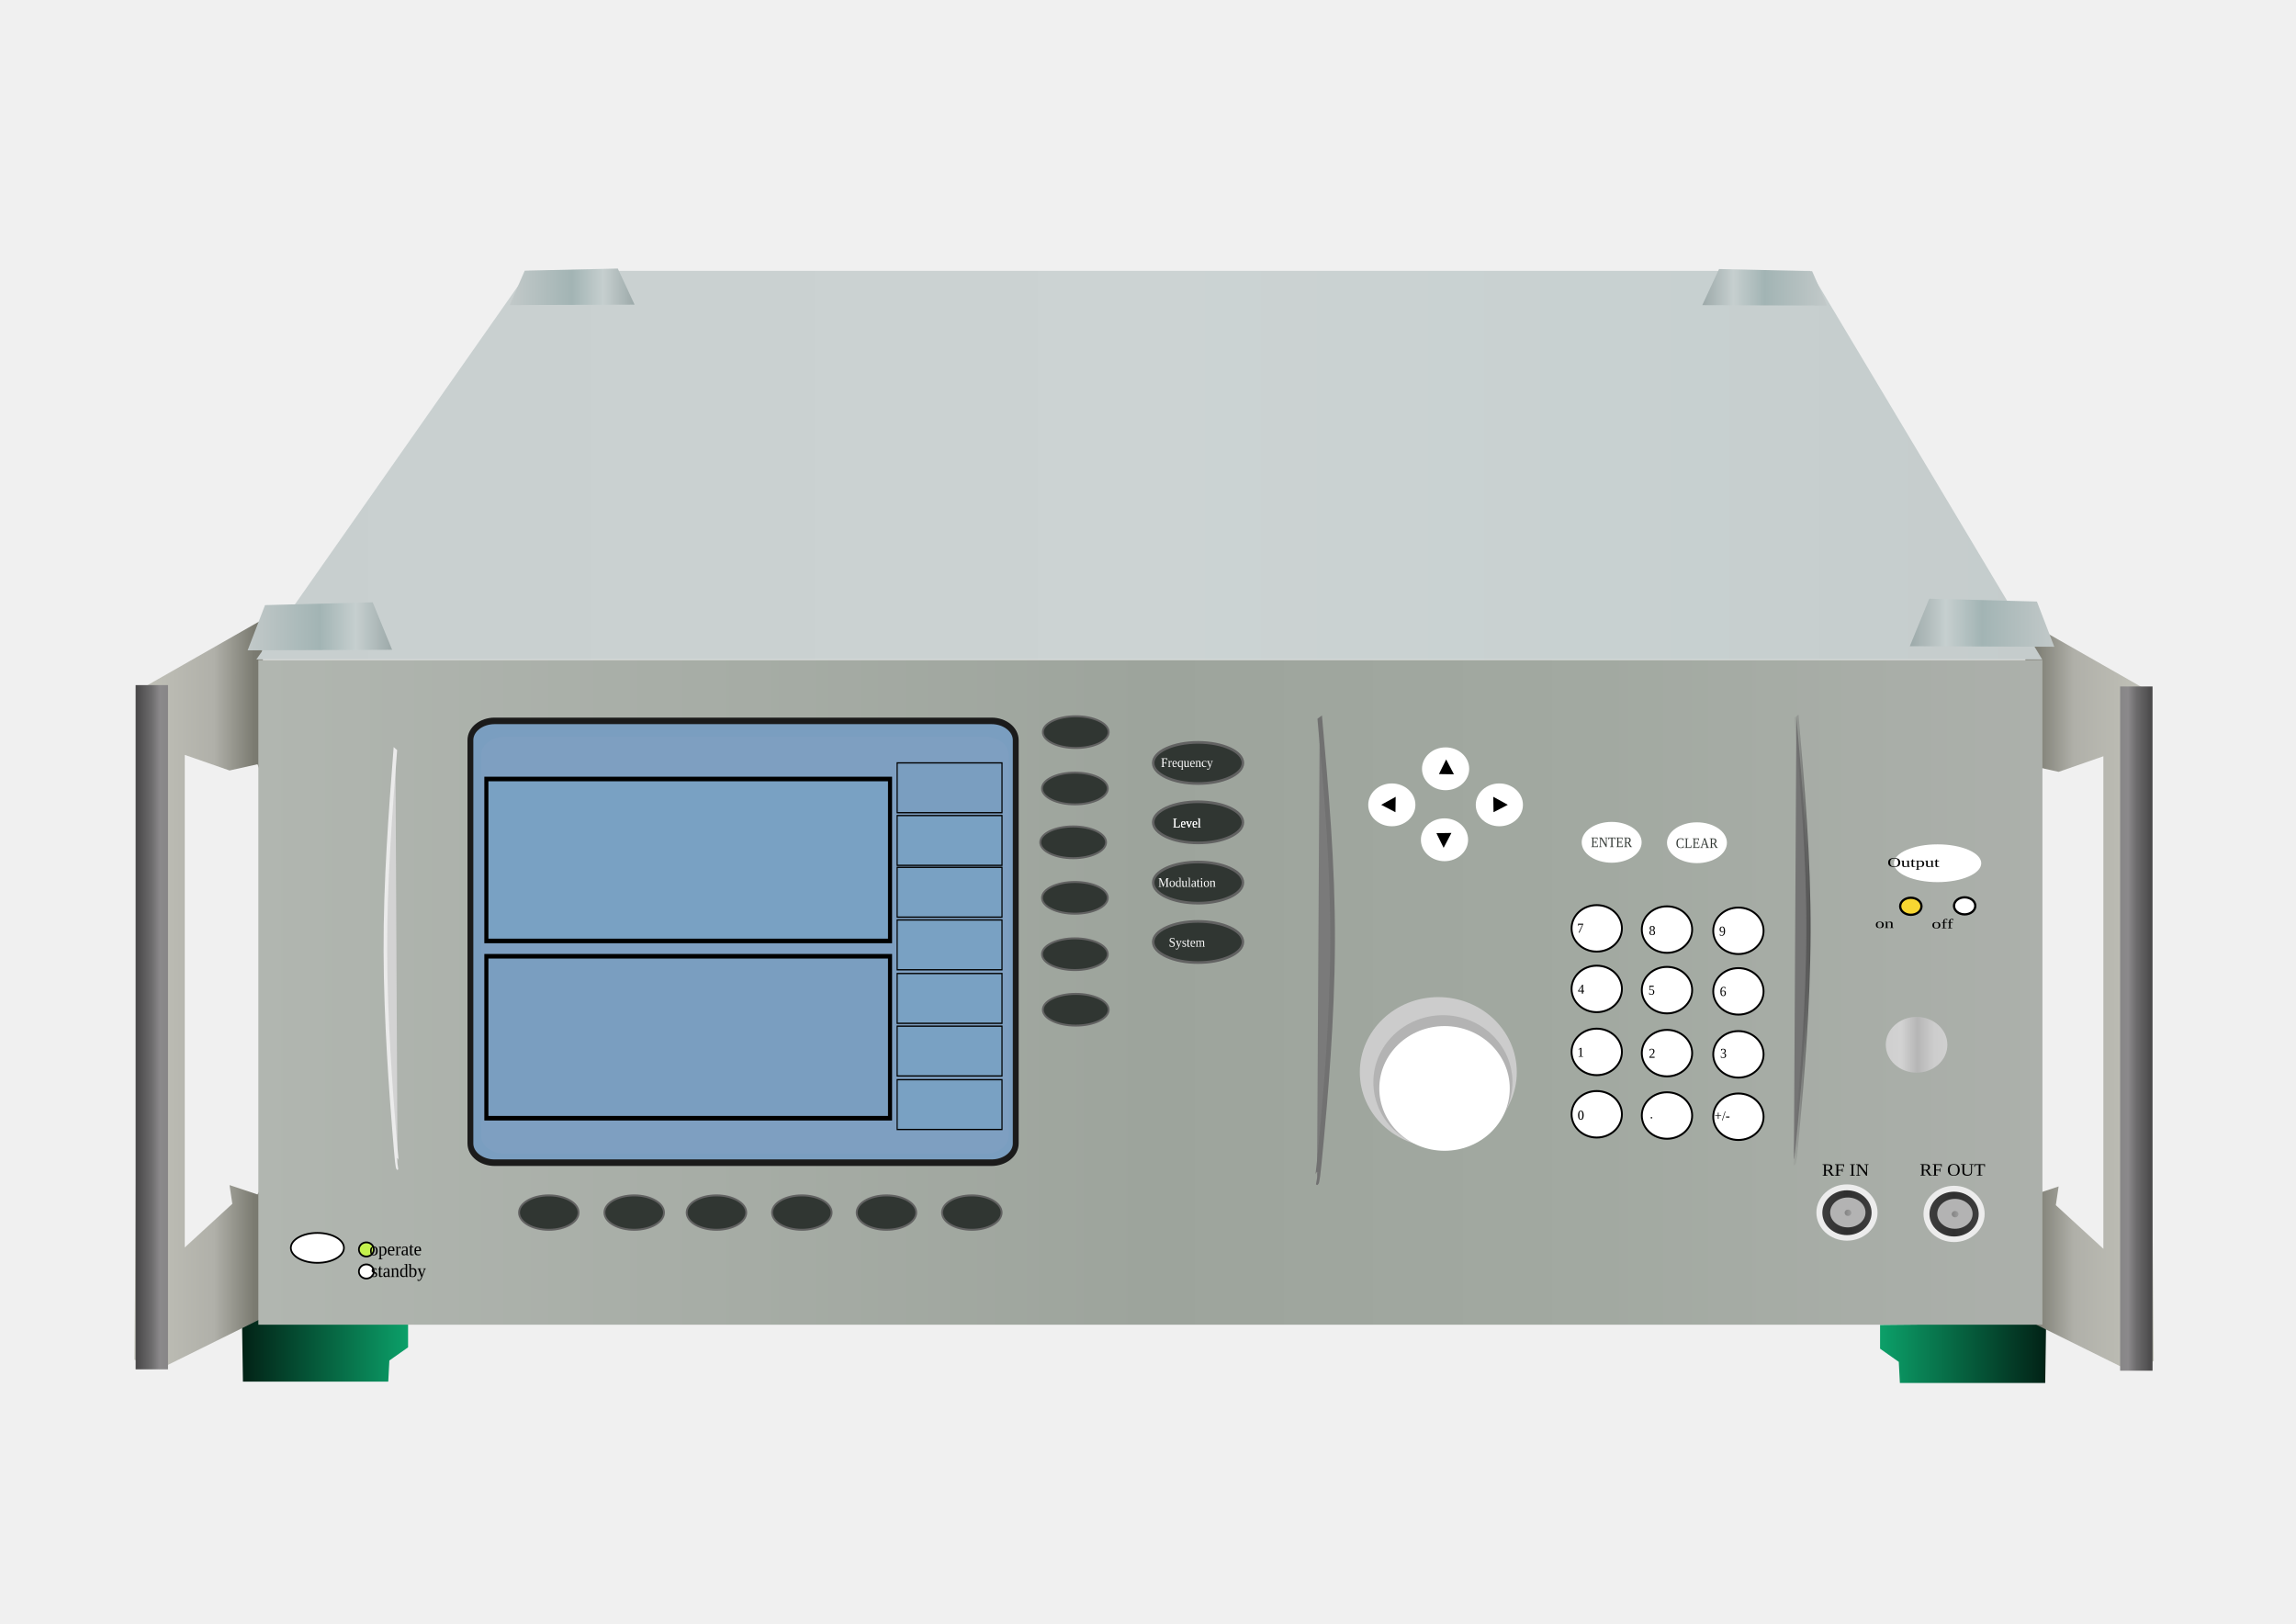
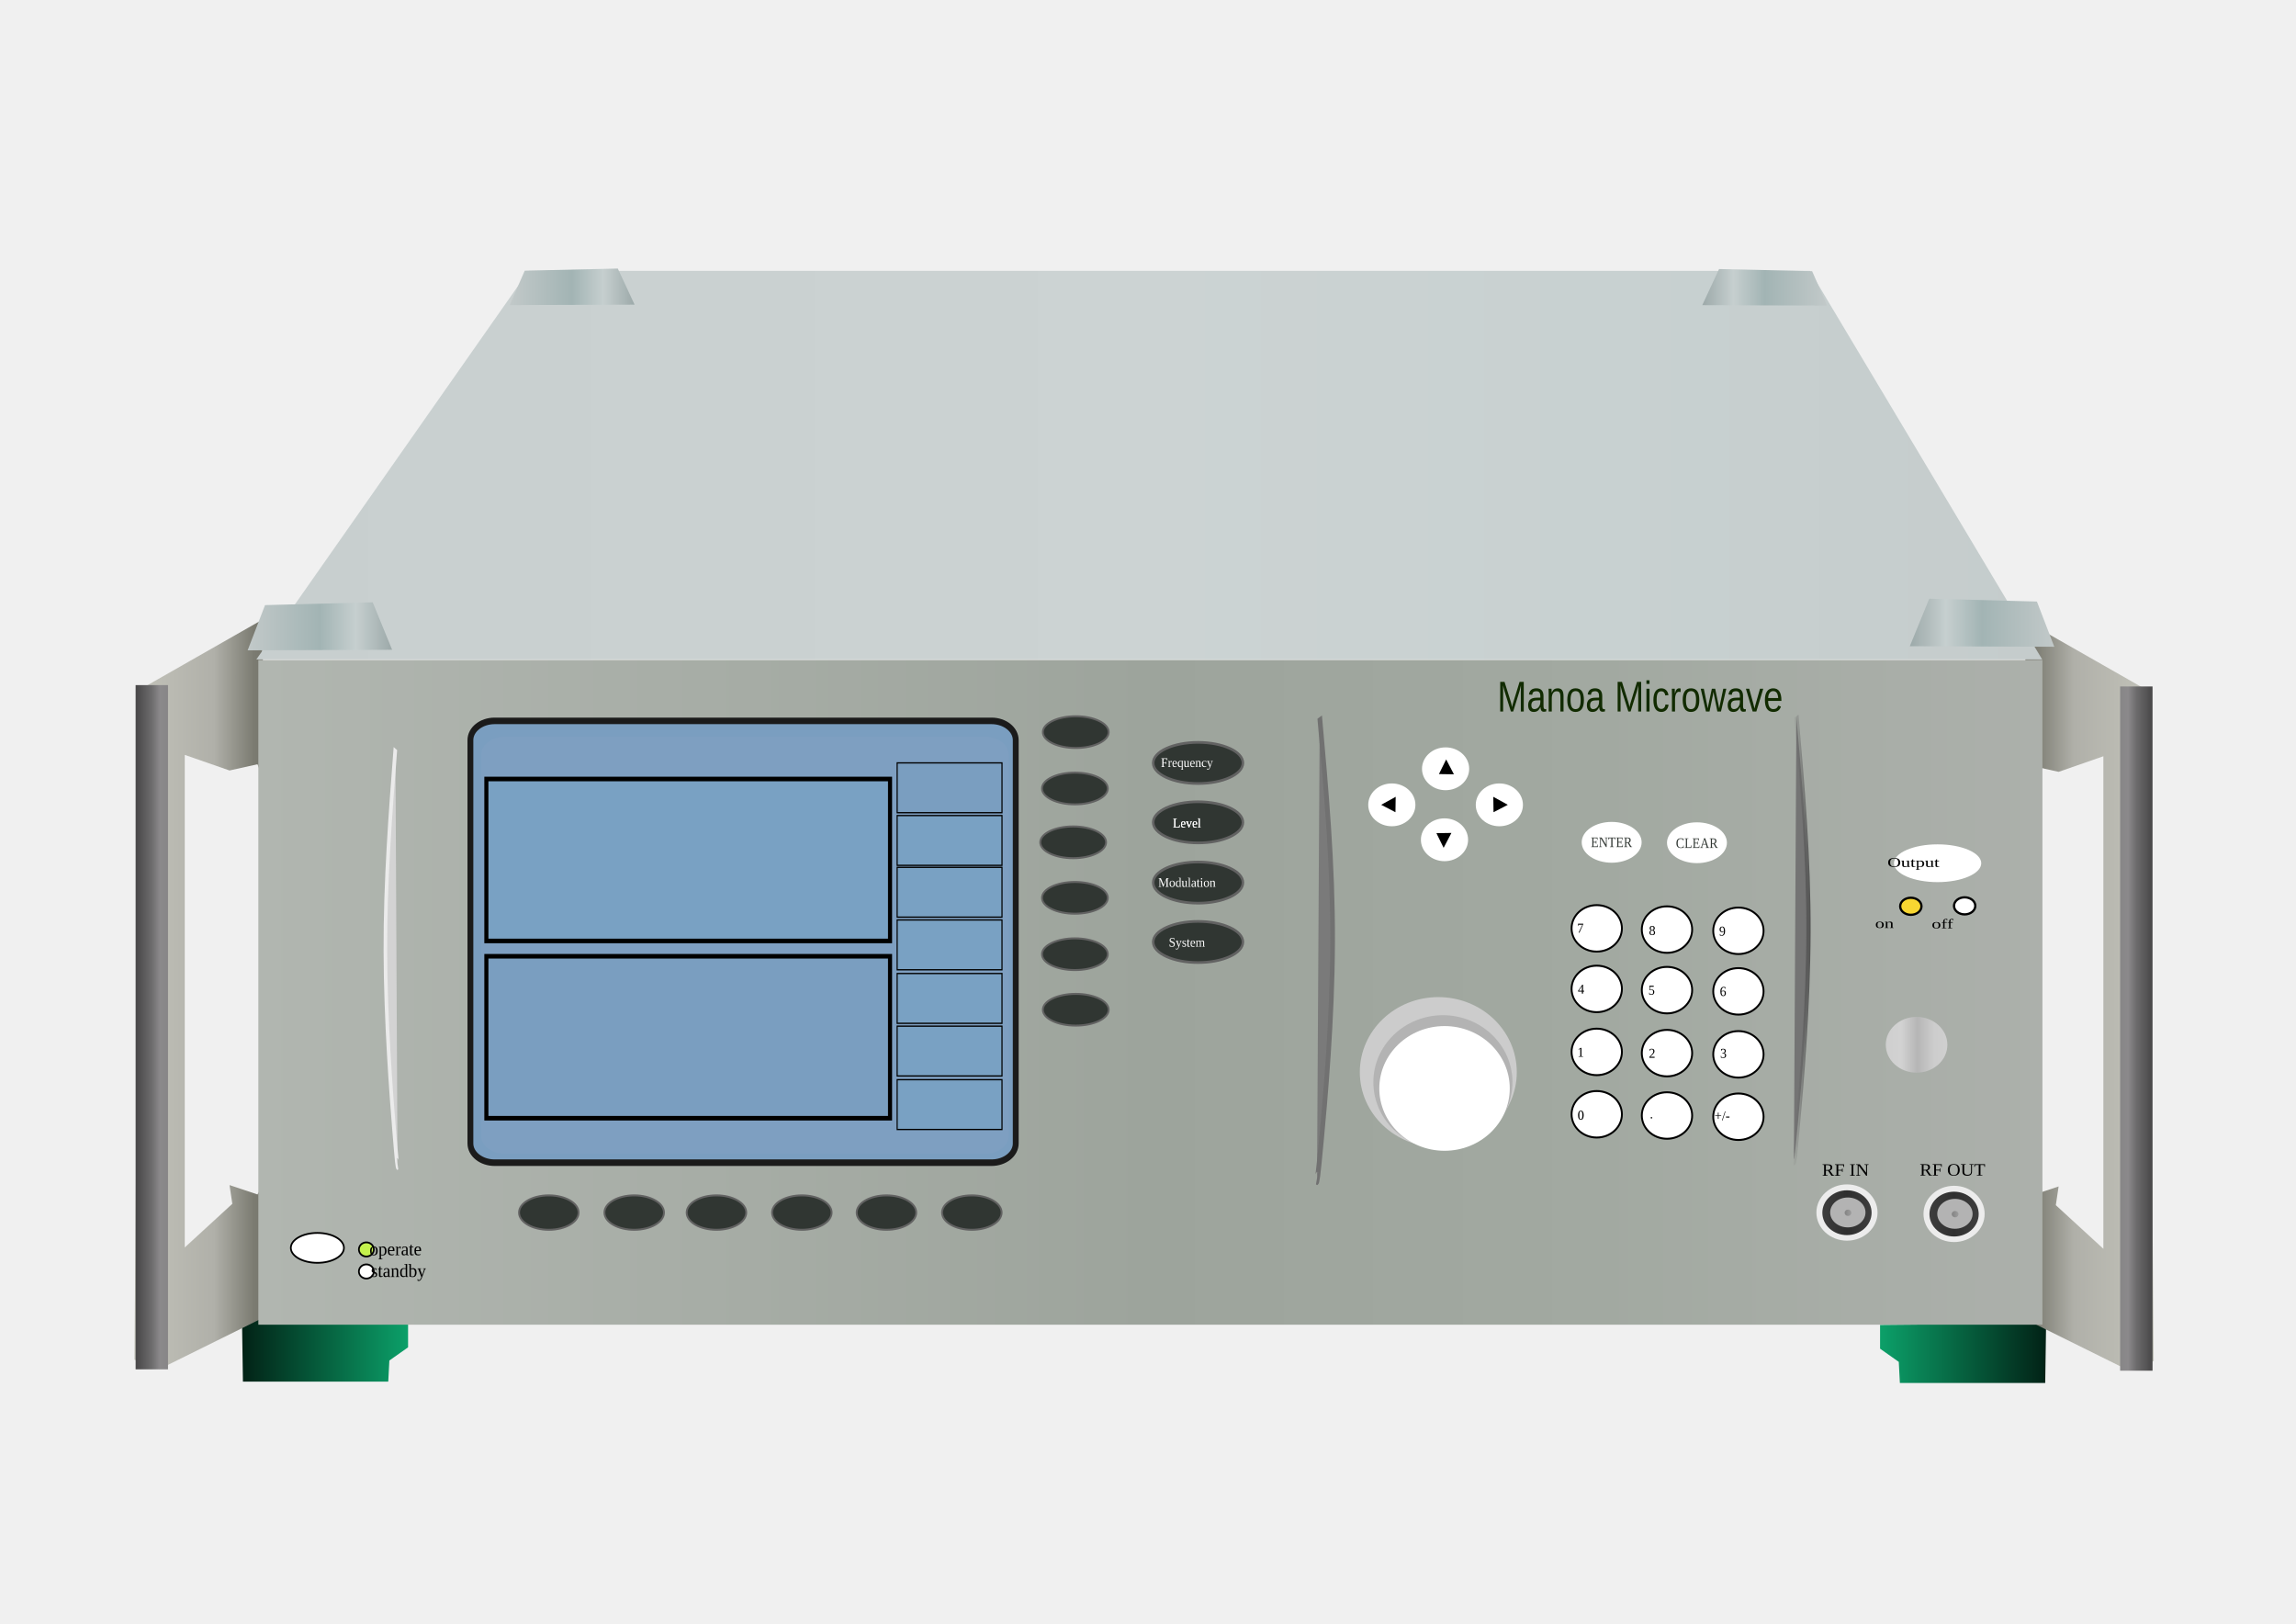
<svg xmlns="http://www.w3.org/2000/svg" xmlns:xlink="http://www.w3.org/1999/xlink" width="297mm" height="210mm" viewBox="0 0 1122.52 793.701" version="1.1" id="schematic-window" xml:space="preserve">
  <defs id="defs1">
    <linearGradient id="linearGradient82">
      <stop style="stop-color:#c2c9c9;stop-opacity:1;" offset="0" id="stop82" />
      <stop style="stop-color:#a2b4b4;stop-opacity:1;" offset="0.5" id="stop84" />
      <stop style="stop-color:#c6cfcf;stop-opacity:1;" offset="0.75" id="stop85" />
      <stop style="stop-color:#9ca9a9;stop-opacity:1;" offset="1" id="stop83" />
    </linearGradient>
    <linearGradient id="linearGradient69">
      <stop style="stop-color:#c8cfcf;stop-opacity:1;" offset="0" id="stop70" />
      <stop style="stop-color:#ccd3d3;stop-opacity:1;" offset="0.5" id="stop72" />
      <stop style="stop-color:#c8d1d1;stop-opacity:1;" offset="0.75" id="stop73" />
      <stop style="stop-color:#c5cccc;stop-opacity:1;" offset="1" id="stop71" />
    </linearGradient>
    <linearGradient id="linearGradient65">
      <stop style="stop-color:#b1b6b0;stop-opacity:1;" offset="0" id="stop66" />
      <stop style="stop-color:#9da49c;stop-opacity:1;" offset="0.5" id="stop68" />
      <stop style="stop-color:#a2a9a1;stop-opacity:1;" offset="0.75" id="stop69" />
      <stop style="stop-color:#acb0ab;stop-opacity:1;" offset="1" id="stop67" />
    </linearGradient>
    <linearGradient id="linearGradient51">
      <stop style="stop-color:#474647;stop-opacity:1;" offset="0" id="stop52" />
      <stop style="stop-color:#6d6c6d;stop-opacity:1;" offset="0.5" id="stop54" />
      <stop style="stop-color:#8b898b;stop-opacity:1;" offset="0.75" id="stop55" />
      <stop style="stop-color:#878687;stop-opacity:1;" offset="1" id="stop53" />
    </linearGradient>
    <linearGradient id="linearGradient47">
      <stop style="stop-color:#c3c3ba;stop-opacity:1;" offset="0" id="stop48" />
      <stop style="stop-color:#b0b0a9;stop-opacity:1;" offset="0.5" id="stop50" />
      <stop style="stop-color:#7b7b71;stop-opacity:1;" offset="0.75" id="stop51" />
      <stop style="stop-color:#6a6a5f;stop-opacity:1;" offset="1" id="stop49" />
    </linearGradient>
    <linearGradient id="linearGradient45">
      <stop style="stop-color:#022216;stop-opacity:1;" offset="0" id="stop45" />
      <stop style="stop-color:#06613f;stop-opacity:1;" offset="0.5" id="stop47" />
      <stop style="stop-color:#0ca069;stop-opacity:1;" offset="1" id="stop46" />
    </linearGradient>
    <linearGradient id="linearGradient40">
      <stop style="stop-color:#3e3e3e;stop-opacity:1;" offset="0" id="stop40" />
      <stop style="stop-color:#2f2f2f;stop-opacity:1;" offset="0.5" id="stop42" />
      <stop style="stop-color:#3e3e3e;stop-opacity:1;" offset="1" id="stop41" />
    </linearGradient>
    <linearGradient id="linearGradient38">
      <stop style="stop-color:#828282;stop-opacity:1;" offset="0" id="stop38" />
      <stop style="stop-color:#9d9d9d;stop-opacity:1;" offset="1" id="stop39" />
    </linearGradient>
    <linearGradient id="linearGradient10">
      <stop style="stop-color:#4d4d4d;stop-opacity:1;" offset="0" id="stop10" />
      <stop style="stop-color:#717171;stop-opacity:0;" offset="1" id="stop11" />
    </linearGradient>
    <linearGradient xlink:href="#linearGradient10" id="linearGradient11" x1="716.213" y1="44.995" x2="764.058" y2="44.995" gradientUnits="userSpaceOnUse" />
    <linearGradient xlink:href="#linearGradient64" id="linearGradient62" x1="245.16" y1="129.553" x2="252.354" y2="129.553" gradientUnits="userSpaceOnUse" spreadMethod="repeat" gradientTransform="matrix(1.022268,0,0,0.8799856,-69.23854,66.06126)" />
    <linearGradient id="linearGradient64">
      <stop style="stop-color:#d2d2d2;stop-opacity:1;" offset="0.251" id="stop62" />
      <stop style="stop-color:#b6b6b6;stop-opacity:1;" offset="0.511" id="stop63" />
      <stop style="stop-color:#cdcdcd;stop-opacity:1;" offset="0.795" id="stop64" />
    </linearGradient>
    <linearGradient xlink:href="#linearGradient38" id="linearGradient39" x1="891.093" y1="616.024" x2="894.385" y2="616.024" gradientUnits="userSpaceOnUse" gradientTransform="matrix(1.008584,0,0,0.9490309,3.091629,8.199268)" />
    <linearGradient xlink:href="#linearGradient40" id="linearGradient41" x1="889.615" y1="615.296" x2="913.494" y2="615.296" gradientUnits="userSpaceOnUse" gradientTransform="matrix(1.008584,0,0,0.9490309,-6.304072,8.862337)" />
    <linearGradient xlink:href="#linearGradient40" id="linearGradient42" gradientUnits="userSpaceOnUse" gradientTransform="matrix(1.008584,0,0,0.9490309,46.05744,9.541532)" x1="889.615" y1="615.296" x2="913.494" y2="615.296" />
    <linearGradient xlink:href="#linearGradient38" id="linearGradient43" gradientUnits="userSpaceOnUse" gradientTransform="matrix(1.008584,0,0,0.9490309,55.45314,8.878463)" x1="891.093" y1="616.024" x2="894.385" y2="616.024" />
    <linearGradient xlink:href="#linearGradient45" id="linearGradient46" x1="118.229" y1="655.695" x2="199.509" y2="655.695" gradientUnits="userSpaceOnUse" />
    <linearGradient xlink:href="#linearGradient47" id="linearGradient49" x1="65.714" y1="487.661" x2="143.666" y2="487.661" gradientUnits="userSpaceOnUse" gradientTransform="matrix(1,0,0,1.007257,0,-4.856331)" />
    <linearGradient xlink:href="#linearGradient51" id="linearGradient53" x1="68.936" y1="496.529" x2="84.773" y2="496.529" gradientUnits="userSpaceOnUse" gradientTransform="matrix(1,0,0,1.173311,-2.634888,-80.45452)" />
    <linearGradient xlink:href="#linearGradient65" id="linearGradient67" x1="126.304" y1="485.083" x2="998.545" y2="485.083" gradientUnits="userSpaceOnUse" />
    <linearGradient xlink:href="#linearGradient69" id="linearGradient71" x1="124.831" y1="225.392" x2="997.923" y2="225.392" gradientUnits="userSpaceOnUse" gradientTransform="translate(0.4988894,1.976166)" />
    <linearGradient xlink:href="#linearGradient45" id="linearGradient76" gradientUnits="userSpaceOnUse" x1="118.229" y1="655.695" x2="199.509" y2="655.695" />
    <linearGradient xlink:href="#linearGradient47" id="linearGradient77" gradientUnits="userSpaceOnUse" gradientTransform="matrix(1,0,0,1.007257,0,-4.856331)" x1="65.714" y1="487.661" x2="143.666" y2="487.661" />
    <linearGradient xlink:href="#linearGradient51" id="linearGradient78" gradientUnits="userSpaceOnUse" gradientTransform="matrix(1,0,0,1.173311,-2.634888,-80.45452)" x1="68.936" y1="496.529" x2="84.773" y2="496.529" />
    <linearGradient xlink:href="#linearGradient82" id="linearGradient87" gradientUnits="userSpaceOnUse" gradientTransform="matrix(0.6135596,0,0,0.6073797,182.0744,-43.08012)" x1="109.384" y1="301.754" x2="208.906" y2="301.754" />
    <linearGradient xlink:href="#linearGradient82" id="linearGradient88" gradientUnits="userSpaceOnUse" gradientTransform="matrix(-0.7098252,0,0,0.7984901,1081.999,63.45707)" x1="109.384" y1="301.754" x2="208.906" y2="301.754" />
    <linearGradient xlink:href="#linearGradient82" id="linearGradient89" gradientUnits="userSpaceOnUse" gradientTransform="matrix(0.7098252,0,0,0.7984901,43.42461,65.20891)" x1="109.384" y1="301.754" x2="208.906" y2="301.754" />
    <linearGradient xlink:href="#linearGradient82" id="linearGradient90" gradientUnits="userSpaceOnUse" gradientTransform="matrix(-0.6135596,0,0,0.6073797,960.4239,-42.83795)" x1="109.384" y1="301.754" x2="208.906" y2="301.754" />
  </defs>
  <g id="layer1">
    <g id="g75">
      <path style="fill:url(#linearGradient46);fill-opacity:1;fill-rule:evenodd;stroke:none;stroke-width:1.913;stroke-dasharray:none;stroke-opacity:1" d="m 118.229,639.242 0.538,36.133 h 71.053 l 0.538,-10.324 9.151,-6.452 v -11.614 l -70.514,-0.645 -4.844,-10.324 z" id="path35" />
      <path style="fill:url(#linearGradient49);fill-rule:evenodd;stroke:none;stroke-width:6.626;stroke-dasharray:none;stroke-opacity:1" d="m 127.255,303.482 -58.806,33.525 -2.735,327.628 12.308,4.572 61.541,-30.477 -1.368,-59.43 5.47,-30.477 -5.47,-144.766 -12.308,-30.477 -13.676,3.048 -21.881,-7.619 v 240.769 l 23.249,-21.334 -1.368,-9.143 13.676,4.572 17.779,-32.001" id="path32" />
      <rect style="fill:url(#linearGradient53);fill-opacity:1;fill-rule:evenodd;stroke:none;stroke-width:1.08;stroke-dasharray:none;stroke-opacity:1" id="rect51" width="15.837" height="334.466" x="66.302" y="334.895" ry="0" />
    </g>
    <g id="g75-0" transform="matrix(-1,0,0,1,1118.678,0.6659471)">
      <path style="fill:url(#linearGradient76);fill-opacity:1;fill-rule:evenodd;stroke:none;stroke-width:1.913;stroke-dasharray:none;stroke-opacity:1" d="m 118.229,639.242 0.538,36.133 h 71.053 l 0.538,-10.324 9.151,-6.452 v -11.614 l -70.514,-0.645 -4.844,-10.324 z" id="path35-7" />
      <path style="fill:url(#linearGradient77);fill-rule:evenodd;stroke:none;stroke-width:6.626;stroke-dasharray:none;stroke-opacity:1" d="m 127.255,303.482 -58.806,33.525 -2.735,327.628 12.308,4.572 61.541,-30.477 -1.368,-59.43 5.47,-30.477 -5.47,-144.766 -12.308,-30.477 -13.676,3.048 -21.881,-7.619 v 240.769 l 23.249,-21.334 -1.368,-9.143 13.676,4.572 17.779,-32.001" id="path32-1" />
      <rect style="fill:url(#linearGradient78);fill-opacity:1;fill-rule:evenodd;stroke:none;stroke-width:1.08;stroke-dasharray:none;stroke-opacity:1" id="rect51-7" width="15.837" height="334.466" x="66.302" y="334.895" ry="0" />
    </g>
    <rect style="fill:url(#linearGradient67);fill-rule:evenodd;stroke-width:14.744" id="rect1" width="872.241" height="324.91" x="126.304" y="322.628" />
    <path id="rect2" style="fill:url(#linearGradient71);fill-rule:evenodd;stroke-width:12.732" d="M 258.447,132.396 H 884.881 L 998.422,322.34 H 125.33 Z" />
    <path style="fill:#d3d3d3;fill-opacity:1;fill-rule:evenodd;stroke:#ebebeb;stroke-width:11.339;stroke-opacity:1" d="m 753.578,-152.824 c -16.168,62.721 -32.335,125.442 -31.676,190.876 0.659,65.434 18.143,133.578 27.325,167.43 9.182,33.853 10.06,33.414 10.938,32.974" id="path9" transform="matrix(0.1546145,0,0,0.5187529,76.7981,445.2107)" />
    <g id="g40" transform="matrix(4.272458,0,0,4.582466,-104.7304,-96.44276)">
      <ellipse style="fill:#303632;fill-opacity:1;stroke:#626262;stroke-width:0.283;stroke-dasharray:none;stroke-opacity:1;paint-order:markers fill stroke" id="ellipse37-9" cx="161.609" cy="102.431" rx="5.135" ry="2.195" />
      <ellipse style="fill:#303632;fill-opacity:1;stroke:#626262;stroke-width:0.283;stroke-dasharray:none;stroke-opacity:1;paint-order:markers fill stroke" id="ellipse38" cx="161.609" cy="108.767" rx="5.135" ry="2.195" />
      <ellipse style="fill:#303632;fill-opacity:1;stroke:#626262;stroke-width:0.283;stroke-dasharray:none;stroke-opacity:1;paint-order:markers fill stroke" id="ellipse39" cx="161.609" cy="115.193" rx="5.135" ry="2.195" />
      <ellipse style="fill:#303632;fill-opacity:1;stroke:#626262;stroke-width:0.283;stroke-dasharray:none;stroke-opacity:1;paint-order:markers fill stroke" id="ellipse40" cx="161.609" cy="121.529" rx="5.135" ry="2.195" />
      <text xml:space="preserve" style="font-size:1.411px;text-align:center;writing-mode:lr-tb;direction:ltr;text-anchor:middle;fill:#686868;fill-opacity:1;stroke:#626262;stroke-width:0.2;stroke-dasharray:none;stroke-opacity:1;paint-order:markers fill stroke" x="161.571" y="122.03" id="text40">
        <tspan id="tspan40" style="font-size:1.411px;fill:#ffffff;fill-opacity:1;stroke:none;stroke-width:0.2" x="161.571" y="122.03">System</tspan>
      </text>
      <text xml:space="preserve" style="font-size:1.411px;text-align:center;writing-mode:lr-tb;direction:ltr;text-anchor:middle;fill:#686868;fill-opacity:1;stroke:#626262;stroke-width:0.2;stroke-dasharray:none;stroke-opacity:1;paint-order:markers fill stroke" x="161.571" y="115.649" id="text41">
        <tspan id="tspan41" style="font-size:1.411px;fill:#ffffff;fill-opacity:1;stroke:none;stroke-width:0.2" x="161.571" y="115.649">Modulation</tspan>
      </text>
      <text xml:space="preserve" style="font-size:1.411px;text-align:center;writing-mode:lr-tb;direction:ltr;text-anchor:middle;fill:#686868;fill-opacity:1;stroke:#626262;stroke-width:0.2;stroke-dasharray:none;stroke-opacity:1;paint-order:markers fill stroke" x="161.571" y="109.313" id="text42">
        <tspan id="tspan42" style="font-size:1.411px;fill:#ffffff;fill-opacity:1;stroke:none;stroke-width:0.2" x="161.571" y="109.313">Level</tspan>
      </text>
      <text xml:space="preserve" style="font-size:1.411px;text-align:center;writing-mode:lr-tb;direction:ltr;text-anchor:middle;fill:#686868;fill-opacity:1;stroke:#626262;stroke-width:0.2;stroke-dasharray:none;stroke-opacity:1;paint-order:markers fill stroke" x="161.571" y="109.313" id="text43">
        <tspan id="tspan43" style="font-size:1.411px;fill:#ffffff;fill-opacity:1;stroke:none;stroke-width:0.2" x="161.571" y="109.313">Level</tspan>
      </text>
      <text xml:space="preserve" style="font-size:1.411px;text-align:center;writing-mode:lr-tb;direction:ltr;text-anchor:middle;fill:#686868;fill-opacity:1;stroke:#626262;stroke-width:0.2;stroke-dasharray:none;stroke-opacity:1;paint-order:markers fill stroke" x="161.571" y="102.86" id="text44">
        <tspan id="tspan44" style="font-size:1.411px;fill:#ffffff;fill-opacity:1;stroke:none;stroke-width:0.2" x="161.571" y="102.86">Frequency</tspan>
      </text>
    </g>
    <g id="g26" transform="matrix(4.097092,0,0,4.307612,-83.04309,-20.84971)">
      <ellipse style="display:inline;opacity:1;fill:#ffffff;fill-opacity:1;stroke:#000000;stroke-width:0.2;stroke-dasharray:none;stroke-opacity:1;paint-order:fill markers stroke" id="path24-2" cx="58.142" cy="146.447" rx="3.168" ry="1.696" />
      <ellipse style="opacity:1;fill:#c4f24c;fill-opacity:1;stroke:#000000;stroke-width:0.2;stroke-dasharray:none;stroke-opacity:1;paint-order:fill markers stroke" id="path25-3" cx="63.987" cy="146.626" rx="0.892" ry="0.803" />
      <ellipse style="opacity:1;fill:#fffffe;fill-opacity:1;stroke:#000000;stroke-width:0.2;stroke-dasharray:none;stroke-opacity:1;paint-order:fill markers stroke" id="ellipse25" cx="63.987" cy="149.125" rx="0.892" ry="0.803" />
      <text xml:space="preserve" style="font-size:2.117px;text-align:center;writing-mode:lr-tb;direction:ltr;text-anchor:middle;opacity:1;fill:#fffffe;fill-opacity:1;stroke:none;stroke-width:0.2;stroke-dasharray:none;stroke-opacity:1;paint-order:fill markers stroke" x="69.32" y="147.285" id="text26">
        <tspan id="tspan26" style="font-size:2.117px;fill:#000000;fill-opacity:1;stroke:none;stroke-width:0.2;stroke-opacity:1" x="69.32" y="147.285">operate</tspan>
      </text>
      <text xml:space="preserve" style="font-size:2.117px;text-align:center;writing-mode:lr-tb;direction:ltr;text-anchor:middle;opacity:1;fill:#fffffe;fill-opacity:1;stroke:none;stroke-width:0.2;stroke-dasharray:none;stroke-opacity:1;paint-order:fill markers stroke" x="69.667" y="149.746" id="text27">
        <tspan id="tspan27" style="font-size:2.117px;fill:#000000;fill-opacity:1;stroke:none;stroke-width:0.2;stroke-opacity:1" x="69.667" y="149.746">standby</tspan>
      </text>
    </g>
    <g id="g31" transform="matrix(4.137645,0,0,4.307612,-80.36631,-30.73054)">
      <ellipse style="opacity:1;fill:#303632;fill-opacity:1;stroke:#626262;stroke-width:0.221;stroke-dasharray:none;stroke-opacity:1;paint-order:markers fill stroke" id="path27-2" cx="84.271" cy="144.736" rx="3.518" ry="1.952" />
      <ellipse style="opacity:1;fill:#313733;fill-opacity:1;stroke:#626262;stroke-width:0.221;stroke-dasharray:none;stroke-opacity:1;paint-order:markers fill stroke" id="ellipse27" cx="94.361" cy="144.736" rx="3.518" ry="1.952" />
      <ellipse style="opacity:1;fill:#303632;fill-opacity:1;stroke:#626262;stroke-width:0.221;stroke-dasharray:none;stroke-opacity:1;paint-order:markers fill stroke" id="ellipse28" cx="104.08" cy="144.736" rx="3.518" ry="1.952" />
      <ellipse style="opacity:1;fill:#303632;fill-opacity:1;stroke:#626262;stroke-width:0.221;stroke-dasharray:none;stroke-opacity:1;paint-order:markers fill stroke" id="ellipse29" cx="114.17" cy="144.736" rx="3.518" ry="1.952" />
      <ellipse style="opacity:1;fill:#303632;fill-opacity:1;stroke:#626262;stroke-width:0.221;stroke-dasharray:none;stroke-opacity:1;paint-order:markers fill stroke" id="ellipse30" cx="124.167" cy="144.736" rx="3.518" ry="1.952" />
      <ellipse style="opacity:1;fill:#303632;fill-opacity:1;stroke:#626262;stroke-width:0.221;stroke-dasharray:none;stroke-opacity:1;paint-order:markers fill stroke" id="ellipse31" cx="134.257" cy="144.736" rx="3.518" ry="1.952" />
    </g>
    <g id="g37" transform="matrix(4.097092,0,0,4.307612,178.8242,-264.9444)">
      <ellipse style="opacity:1;fill:#303632;fill-opacity:1;stroke:#626262;stroke-width:0.224;stroke-dasharray:none;stroke-opacity:1;paint-order:markers fill stroke" id="ellipse32" cx="84.723" cy="144.585" rx="3.927" ry="1.799" />
      <ellipse style="opacity:1;fill:#303632;fill-opacity:1;stroke:#626262;stroke-width:0.224;stroke-dasharray:none;stroke-opacity:1;paint-order:markers fill stroke" id="ellipse33" cx="84.62" cy="150.983" rx="3.927" ry="1.799" />
      <ellipse style="opacity:1;fill:#303632;fill-opacity:1;stroke:#626262;stroke-width:0.224;stroke-dasharray:none;stroke-opacity:1;paint-order:markers fill stroke" id="ellipse34" cx="84.413" cy="157.09" rx="3.927" ry="1.799" />
      <ellipse style="opacity:1;fill:#303632;fill-opacity:1;stroke:#626262;stroke-width:0.224;stroke-dasharray:none;stroke-opacity:1;paint-order:markers fill stroke" id="ellipse35" cx="84.62" cy="163.391" rx="3.927" ry="1.799" />
      <ellipse style="opacity:1;fill:#303632;fill-opacity:1;stroke:#626262;stroke-width:0.224;stroke-dasharray:none;stroke-opacity:1;paint-order:markers fill stroke" id="ellipse36" cx="84.62" cy="169.789" rx="3.927" ry="1.799" />
      <ellipse style="opacity:1;fill:#303632;fill-opacity:1;stroke:#626262;stroke-width:0.224;stroke-dasharray:none;stroke-opacity:1;paint-order:markers fill stroke" id="ellipse37" cx="84.723" cy="176.09" rx="3.927" ry="1.799" />
      <g id="g67" transform="matrix(1.037485,0,0,1.013132,-71.02431,46.07049)">
        <ellipse style="opacity:1;fill:#ffffff;fill-opacity:1;stroke:none;stroke-width:0.2;stroke-dasharray:none;stroke-opacity:1;paint-order:markers fill stroke" id="path44-8" cx="192.657" cy="101.345" rx="2.713" ry="2.398" />
        <ellipse style="opacity:1;fill:#ffffff;fill-opacity:1;stroke:none;stroke-width:0.2;stroke-dasharray:none;stroke-opacity:1;paint-order:markers fill stroke" id="ellipse44" cx="186.473" cy="105.384" rx="2.713" ry="2.398" />
        <ellipse style="opacity:1;fill:#ffffff;fill-opacity:1;stroke:none;stroke-width:0.2;stroke-dasharray:none;stroke-opacity:1;paint-order:markers fill stroke" id="ellipse45" cx="192.531" cy="109.296" rx="2.713" ry="2.398" />
        <ellipse style="opacity:1;fill:#ffffff;fill-opacity:1;stroke:none;stroke-width:0.2;stroke-dasharray:none;stroke-opacity:1;paint-order:markers fill stroke" id="ellipse46" cx="198.841" cy="105.384" rx="2.713" ry="2.398" />
        <path style="fill:#000000;fill-opacity:1;stroke:none;stroke-width:0.2;stroke-dasharray:none;stroke-opacity:1;paint-order:markers fill stroke" d="m 186.916,104.484 -1.667,0.895 1.641,0.831 z" id="path67-5" />
        <path style="fill:#000000;fill-opacity:1;stroke:none;stroke-width:0.2;stroke-dasharray:none;stroke-opacity:1;paint-order:markers fill stroke" d="m 193.617,101.964 -0.895,-1.667 -0.831,1.641 z" id="path68-7" />
        <path style="fill:#000000;fill-opacity:1;stroke:none;stroke-width:0.2;stroke-dasharray:none;stroke-opacity:1;paint-order:markers fill stroke" d="m 198.145,104.484 1.667,0.895 -1.641,0.831 z" id="path69" />
        <path style="fill:#000000;fill-opacity:1;stroke:none;stroke-width:0.2;stroke-dasharray:none;stroke-opacity:1;paint-order:markers fill stroke" d="m 193.327,108.53 -0.895,1.667 -0.831,-1.641 z" id="path70-6" />
      </g>
      <g id="g66" transform="matrix(1.106898,0,0,1.099797,-88.99114,44.43065)">
        <ellipse style="opacity:1;fill:#ffffff;fill-opacity:1;stroke:#000000;stroke-width:0.2;stroke-dasharray:none;stroke-opacity:1;paint-order:markers fill stroke" id="ellipse50" cx="213.103" cy="124.063" rx="2.713" ry="2.398" />
        <ellipse style="opacity:1;fill:#ffffff;fill-opacity:1;stroke:#000000;stroke-width:0.2;stroke-dasharray:none;stroke-opacity:1;paint-order:markers fill stroke" id="ellipse51" cx="220.675" cy="124.189" rx="2.713" ry="2.398" />
        <ellipse style="opacity:1;fill:#ffffff;fill-opacity:1;stroke:#000000;stroke-width:0.2;stroke-dasharray:none;stroke-opacity:1;paint-order:markers fill stroke" id="ellipse52" cx="228.374" cy="124.315" rx="2.713" ry="2.398" />
        <ellipse style="opacity:1;fill:#ffffff;fill-opacity:1;stroke:#000000;stroke-width:0.2;stroke-dasharray:none;stroke-opacity:1;paint-order:markers fill stroke" id="ellipse53" cx="213.103" cy="130.499" rx="2.713" ry="2.398" />
        <ellipse style="opacity:1;fill:#ffffff;fill-opacity:1;stroke:#000000;stroke-width:0.2;stroke-dasharray:none;stroke-opacity:1;paint-order:markers fill stroke" id="ellipse54" cx="220.675" cy="130.626" rx="2.713" ry="2.398" />
        <ellipse style="opacity:1;fill:#ffffff;fill-opacity:1;stroke:#000000;stroke-width:0.2;stroke-dasharray:none;stroke-opacity:1;paint-order:markers fill stroke" id="ellipse55" cx="228.374" cy="130.752" rx="2.713" ry="2.398" />
        <ellipse style="opacity:1;fill:#ffffff;fill-opacity:1;stroke:#000000;stroke-width:0.2;stroke-dasharray:none;stroke-opacity:1;paint-order:markers fill stroke" id="ellipse56" cx="213.103" cy="117.563" rx="2.713" ry="2.398" />
        <ellipse style="opacity:1;fill:#ffffff;fill-opacity:1;stroke:#000000;stroke-width:0.2;stroke-dasharray:none;stroke-opacity:1;paint-order:markers fill stroke" id="ellipse57" cx="220.675" cy="117.689" rx="2.713" ry="2.398" />
        <ellipse style="opacity:1;fill:#ffffff;fill-opacity:1;stroke:#000000;stroke-width:0.2;stroke-dasharray:none;stroke-opacity:1;paint-order:markers fill stroke" id="ellipse58" cx="228.374" cy="117.815" rx="2.713" ry="2.398" />
        <ellipse style="opacity:1;fill:#ffffff;fill-opacity:1;stroke:#000000;stroke-width:0.2;stroke-dasharray:none;stroke-opacity:1;paint-order:markers fill stroke" id="ellipse59" cx="213.103" cy="111.316" rx="2.713" ry="2.398" />
        <ellipse style="opacity:1;fill:#ffffff;fill-opacity:1;stroke:#000000;stroke-width:0.2;stroke-dasharray:none;stroke-opacity:1;paint-order:markers fill stroke" id="ellipse60" cx="220.675" cy="111.442" rx="2.713" ry="2.398" />
        <ellipse style="opacity:1;fill:#ffffff;fill-opacity:1;stroke:#000000;stroke-width:0.2;stroke-dasharray:none;stroke-opacity:1;paint-order:markers fill stroke" id="ellipse61" cx="228.374" cy="111.568" rx="2.713" ry="2.398" />
        <text xml:space="preserve" style="font-size:1.411px;text-align:center;writing-mode:lr-tb;direction:ltr;text-anchor:middle;opacity:1;fill:#000000;fill-opacity:1;stroke:none;stroke-width:0.2;stroke-dasharray:none;stroke-opacity:1;paint-order:markers fill stroke" x="212.978" y="131.053" id="text73">
          <tspan id="tspan73" style="stroke-width:0.2" x="212.978" y="131.053">0</tspan>
        </text>
        <text xml:space="preserve" style="font-size:1.411px;text-align:center;writing-mode:lr-tb;direction:ltr;text-anchor:middle;opacity:1;fill:#000000;fill-opacity:1;stroke:none;stroke-width:0.2;stroke-dasharray:none;stroke-opacity:1;paint-order:markers fill stroke" x="220.586" y="130.919" id="text74">
          <tspan id="tspan74" style="stroke-width:0.2" x="220.586" y="130.919">.</tspan>
        </text>
        <text xml:space="preserve" style="font-size:1.411px;text-align:center;writing-mode:lr-tb;direction:ltr;text-anchor:middle;opacity:1;fill:#000000;fill-opacity:1;stroke:none;stroke-width:0.2;stroke-dasharray:none;stroke-opacity:1;paint-order:markers fill stroke" x="228.216" y="131.12" id="text75">
          <tspan id="tspan75" style="stroke-width:0.2" x="228.216" y="131.12">+/-</tspan>
        </text>
        <text xml:space="preserve" style="font-size:1.411px;text-align:center;writing-mode:lr-tb;direction:ltr;text-anchor:middle;opacity:1;fill:#000000;fill-opacity:1;stroke:none;stroke-width:0.2;stroke-dasharray:none;stroke-opacity:1;paint-order:markers fill stroke" x="212.956" y="124.561" id="text76">
          <tspan id="tspan76" style="stroke-width:0.2" x="212.956" y="124.561">1</tspan>
        </text>
        <text xml:space="preserve" style="font-size:1.411px;text-align:center;writing-mode:lr-tb;direction:ltr;text-anchor:middle;opacity:1;fill:#000000;fill-opacity:1;stroke:none;stroke-width:0.2;stroke-dasharray:none;stroke-opacity:1;paint-order:markers fill stroke" x="220.653" y="124.672" id="text77">
          <tspan id="tspan77" style="stroke-width:0.2" x="220.653" y="124.672">2</tspan>
        </text>
        <text xml:space="preserve" style="font-size:1.411px;text-align:center;writing-mode:lr-tb;direction:ltr;text-anchor:middle;opacity:1;fill:#000000;fill-opacity:1;stroke:none;stroke-width:0.2;stroke-dasharray:none;stroke-opacity:1;paint-order:markers fill stroke" x="228.35" y="124.672" id="text78">
          <tspan id="tspan78" style="stroke-width:0.2" x="228.35" y="124.672">3</tspan>
        </text>
        <text xml:space="preserve" style="font-size:1.411px;text-align:center;writing-mode:lr-tb;direction:ltr;text-anchor:middle;opacity:1;fill:#000000;fill-opacity:1;stroke:none;stroke-width:0.2;stroke-dasharray:none;stroke-opacity:1;paint-order:markers fill stroke" x="213" y="118.046" id="text79">
          <tspan id="tspan79" style="stroke-width:0.2" x="213" y="118.046">4</tspan>
        </text>
        <text xml:space="preserve" style="font-size:1.411px;text-align:center;writing-mode:lr-tb;direction:ltr;text-anchor:middle;opacity:1;fill:#000000;fill-opacity:1;stroke:none;stroke-width:0.2;stroke-dasharray:none;stroke-opacity:1;paint-order:markers fill stroke" x="220.608" y="118.157" id="text80">
          <tspan id="tspan80" style="stroke-width:0.2" x="220.608" y="118.157">5</tspan>
        </text>
        <text xml:space="preserve" style="font-size:1.411px;text-align:center;writing-mode:lr-tb;direction:ltr;text-anchor:middle;opacity:1;fill:#000000;fill-opacity:1;stroke:none;stroke-width:0.2;stroke-dasharray:none;stroke-opacity:1;paint-order:markers fill stroke" x="228.305" y="118.291" id="text81">
          <tspan id="tspan81" style="stroke-width:0.2" x="228.305" y="118.291">6</tspan>
        </text>
        <text xml:space="preserve" style="font-size:1.411px;text-align:center;writing-mode:lr-tb;direction:ltr;text-anchor:middle;opacity:1;fill:#000000;fill-opacity:1;stroke:none;stroke-width:0.2;stroke-dasharray:none;stroke-opacity:1;paint-order:markers fill stroke" x="212.933" y="111.754" id="text82">
          <tspan id="tspan82" style="stroke-width:0.2" x="212.933" y="111.754">7</tspan>
        </text>
        <text xml:space="preserve" style="font-size:1.411px;text-align:center;writing-mode:lr-tb;direction:ltr;text-anchor:middle;opacity:1;fill:#000000;fill-opacity:1;stroke:none;stroke-width:0.2;stroke-dasharray:none;stroke-opacity:1;paint-order:markers fill stroke" x="220.675" y="112" id="text83">
          <tspan id="tspan83" style="stroke-width:0.2" x="220.675" y="112">8</tspan>
        </text>
        <text xml:space="preserve" style="font-size:1.411px;text-align:center;writing-mode:lr-tb;direction:ltr;text-anchor:middle;opacity:1;fill:#000000;fill-opacity:1;stroke:none;stroke-width:0.2;stroke-dasharray:none;stroke-opacity:1;paint-order:markers fill stroke" x="228.238" y="112.067" id="text84">
          <tspan id="tspan84" style="stroke-width:0.2" x="228.238" y="112.067">9</tspan>
        </text>
      </g>
      <ellipse style="fill:url(#linearGradient62);fill-opacity:1;stroke:none;stroke-width:0.19;stroke-dasharray:none;stroke-opacity:1;paint-order:markers fill stroke" id="path61" cx="185.057" cy="180.066" rx="3.677" ry="3.165" />
      <g id="g65" transform="matrix(0.9224904,0,0,0.8774067,-50.30875,56.67602)">
        <ellipse style="opacity:1;fill:#cccccc;fill-opacity:1;stroke:none;stroke-width:0.261;stroke-dasharray:none;stroke-opacity:1;paint-order:markers fill stroke" id="circle64" cx="193.274" cy="144.168" rx="10.152" ry="9.703" />
        <ellipse style="opacity:1;fill:#b3b3b3;fill-opacity:1;stroke:none;stroke-width:0.232;stroke-dasharray:none;stroke-opacity:1;paint-order:markers fill stroke" id="circle65" cx="193.87" cy="145.473" rx="8.997" ry="8.666" />
        <ellipse style="opacity:1;fill:#ffffff;fill-opacity:1;stroke:none;stroke-width:0.217;stroke-dasharray:none;stroke-opacity:1;paint-order:markers fill stroke" id="path64-1" cx="194.08" cy="146.276" rx="8.437" ry="8.064" />
      </g>
      <g id="g72" transform="matrix(0.9224904,0,0,0.8774067,-49.2499,58.81427)">
        <ellipse style="fill:#ffffff;fill-opacity:1;stroke:none;stroke-width:0.291;stroke-dasharray:none;stroke-opacity:1;paint-order:markers fill stroke" id="ellipse61-8" cx="256.713" cy="114.714" rx="5.646" ry="2.443" />
        <ellipse style="fill:#ffffff;fill-opacity:1;stroke:none;stroke-width:0.251;stroke-dasharray:none;stroke-opacity:1;paint-order:markers fill stroke" id="ellipse61-8-7" cx="214.552" cy="112.007" rx="3.876" ry="2.639" />
        <ellipse style="fill:#ffffff;fill-opacity:1;stroke:none;stroke-width:0.251;stroke-dasharray:none;stroke-opacity:1;paint-order:markers fill stroke" id="ellipse61-8-3" cx="225.585" cy="112.062" rx="3.876" ry="2.639" />
        <ellipse style="fill:#ffffff;fill-opacity:1;stroke:#000000;stroke-width:0.291;stroke-dasharray:none;stroke-opacity:1;paint-order:fill markers stroke" id="path25-9" cx="-120.226" cy="-260.212" rx="1.104" ry="1.377" transform="matrix(0,-1,-1,0,0,0)" />
        <ellipse style="fill:#f8d631;fill-opacity:1;stroke:#000000;stroke-width:0.291;stroke-dasharray:none;stroke-opacity:1;paint-order:fill markers stroke" id="ellipse25-4" cx="-120.281" cy="-253.251" rx="1.104" ry="1.377" transform="matrix(0,-1,-1,0,0,0)" />
        <text xml:space="preserve" style="font-size:2.055px;text-align:center;writing-mode:lr-tb;direction:ltr;text-anchor:middle;opacity:1;fill:#ffffff;fill-opacity:1;stroke:none;stroke-width:0.291;stroke-dasharray:none;stroke-opacity:1;paint-order:markers fill stroke" x="217.763" y="135.579" id="text70" transform="scale(1.177006,0.849613)">
          <tspan id="tspan70" style="fill:#000000;fill-opacity:1;stroke-width:0.291" x="217.763" y="135.579">Output</tspan>
        </text>
        <text xml:space="preserve" style="font-size:2.055px;text-align:center;writing-mode:lr-tb;direction:ltr;text-anchor:middle;opacity:1;fill:#000000;fill-opacity:1;stroke:none;stroke-width:0.291;stroke-dasharray:none;stroke-opacity:1;paint-order:markers fill stroke" x="214.578" y="144.873" id="text71" transform="scale(1.177006,0.849613)">
          <tspan id="tspan71" style="stroke-width:0.291" x="214.578" y="144.873">on</tspan>
        </text>
        <text xml:space="preserve" style="font-size:2.055px;text-align:center;writing-mode:lr-tb;direction:ltr;text-anchor:middle;opacity:1;fill:#000000;fill-opacity:1;stroke:none;stroke-width:0.291;stroke-dasharray:none;stroke-opacity:1;paint-order:markers fill stroke" x="220.948" y="144.938" id="text72" transform="scale(1.177006,0.849613)">
          <tspan id="tspan72" style="stroke-width:0.291" x="220.948" y="144.938">off</tspan>
        </text>
        <text xml:space="preserve" style="font-size:1.77px;line-height:0;text-align:start;writing-mode:lr-tb;direction:ltr;text-anchor:start;fill:#303632;fill-opacity:1;fill-rule:evenodd;stroke:none;stroke-width:0.251;stroke-dasharray:none;stroke-opacity:1" x="225.792" y="105.671" id="text32" transform="scale(0.9382928,1.065765)">
          <tspan id="tspan32" style="stroke:none;stroke-width:0.251;stroke-dasharray:none" x="225.792" y="105.671">ENTER</tspan>
        </text>
        <text xml:space="preserve" style="font-size:1.77px;line-height:0;text-align:start;writing-mode:lr-tb;direction:ltr;text-anchor:start;fill:#303632;fill-opacity:1;fill-rule:evenodd;stroke:none;stroke-width:0.251;stroke-dasharray:none;stroke-opacity:1" x="237.511" y="105.777" id="text32-3" transform="scale(0.9382928,1.065765)">
          <tspan id="tspan32-4" style="stroke:none;stroke-width:0.251;stroke-dasharray:none" x="237.511" y="105.777">CLEAR</tspan>
        </text>
      </g>
    </g>
    <g id="g94" transform="matrix(4.293648,0,0,4.80675,-101.6596,-105.6399)">
      <rect style="opacity:1;fill:#7a9ec0;fill-opacity:1;stroke:#1b1b1b;stroke-width:0.665;stroke-dasharray:none;stroke-opacity:1;paint-order:markers fill stroke" id="rect44" width="62.095" height="44.93" x="77.24" y="95.287" rx="2.759" ry="1.956" />
      <rect style="fill:#7e9fc1;fill-opacity:1;stroke:none;stroke-width:0.191;stroke-dasharray:none;stroke-opacity:1;paint-order:markers fill stroke" id="rect84" width="60.075" height="42.406" x="78.463" y="96.905" rx="2.669" ry="1.846" />
      <rect style="fill:#7a9ec0;fill-opacity:1;stroke:#000000;stroke-width:0.131;stroke-dasharray:none;stroke-opacity:1;paint-order:markers fill stroke" id="rect86" width="11.938" height="5.066" x="125.833" y="99.559" />
      <rect style="fill:#79a1c3;fill-opacity:1;stroke:#000000;stroke-width:0.131;stroke-dasharray:none;stroke-opacity:1;paint-order:markers fill stroke" id="rect87" width="11.938" height="5.066" x="125.833" y="104.913" />
      <rect style="fill:#79a1c3;fill-opacity:1;stroke:#000000;stroke-width:0.131;stroke-dasharray:none;stroke-opacity:1;paint-order:markers fill stroke" id="rect88" width="11.938" height="5.066" x="125.833" y="110.179" />
      <rect style="fill:#79a1c3;fill-opacity:1;stroke:#000000;stroke-width:0.131;stroke-dasharray:none;stroke-opacity:1;paint-order:markers fill stroke" id="rect89" width="11.938" height="5.066" x="125.833" y="115.533" />
      <rect style="fill:#79a1c3;fill-opacity:1;stroke:#000000;stroke-width:0.131;stroke-dasharray:none;stroke-opacity:1;paint-order:markers fill stroke" id="rect90" width="11.938" height="5.066" x="125.833" y="120.977" />
      <rect style="fill:#79a1c3;fill-opacity:1;stroke:#000000;stroke-width:0.131;stroke-dasharray:none;stroke-opacity:1;paint-order:markers fill stroke" id="rect91" width="11.938" height="5.066" x="125.833" y="126.332" />
      <rect style="fill:#7a9ec0;fill-opacity:1;stroke:#000000;stroke-width:0.464;stroke-dasharray:none;stroke-opacity:1;paint-order:markers fill stroke" id="rect92" width="45.964" height="16.47" x="79.058" y="119.224" />
      <rect style="fill:#79a1c3;fill-opacity:1;stroke:#000000;stroke-width:0.131;stroke-dasharray:none;stroke-opacity:1;paint-order:markers fill stroke" id="rect93" width="11.938" height="5.066" x="125.833" y="131.775" />
      <rect style="fill:#79a1c3;fill-opacity:1;stroke:#000000;stroke-width:0.464;stroke-dasharray:none;stroke-opacity:1;paint-order:markers fill stroke" id="rect94" width="45.964" height="16.47" x="79.058" y="101.197" />
    </g>
    <path style="fill:#7a7a7a;fill-opacity:1;fill-rule:evenodd;stroke:#717171;stroke-width:11.339;stroke-opacity:1" d="m 753.578,-152.824 c -16.168,62.721 -32.335,125.442 -31.676,190.876 0.659,65.434 18.143,133.578 27.325,167.43 9.182,33.853 10.06,33.414 10.938,32.974" id="path9-7" transform="matrix(-0.1995637,0,0,0.5761554,795.5924,438.5847)" />
    <path style="fill:#747474;fill-opacity:1;fill-rule:evenodd;stroke:url(#linearGradient11);stroke-width:11.339;stroke-opacity:1" d="m 753.578,-152.824 c -16.168,62.721 -32.335,125.442 -31.676,190.876 0.659,65.434 18.143,133.578 27.325,167.43 9.182,33.853 10.06,33.414 10.938,32.974" id="path9-7-7" transform="matrix(-0.1858867,0,0,0.5530318,1018.341,434.6358)" />
    <ellipse style="fill:#ececec;fill-opacity:1;fill-rule:evenodd;stroke:none;stroke-width:0.384;stroke-dasharray:none;stroke-opacity:1" id="path36" cx="902.99" cy="592.712" rx="14.948" ry="13.753" />
    <ellipse style="fill:url(#linearGradient41);fill-rule:evenodd;stroke:none;stroke-width:0.312;stroke-dasharray:none;stroke-opacity:1" id="path37" cx="902.99" cy="592.797" rx="12.042" ry="10.952" />
    <ellipse style="fill:#b3b3b3;fill-opacity:1;fill-rule:evenodd;stroke:none;stroke-width:0.216;stroke-dasharray:none;stroke-opacity:1" id="path37-5" cx="903.409" cy="592.667" rx="8.636" ry="7.305" />
    <ellipse style="fill:url(#linearGradient39);fill-rule:evenodd;stroke:none;stroke-width:0.044;stroke-dasharray:none;stroke-opacity:1" id="path37-5-6" cx="903.494" cy="592.825" rx="1.66" ry="1.561" />
    <ellipse style="fill:#ececec;fill-opacity:1;fill-rule:evenodd;stroke:none;stroke-width:0.384;stroke-dasharray:none;stroke-opacity:1" id="path36-0" cx="955.351" cy="593.391" rx="14.948" ry="13.753" />
    <ellipse style="fill:url(#linearGradient42);fill-rule:evenodd;stroke:none;stroke-width:0.312;stroke-dasharray:none;stroke-opacity:1" id="path37-0" cx="955.351" cy="593.476" rx="12.042" ry="10.952" />
    <ellipse style="fill:#b3b3b3;fill-opacity:1;fill-rule:evenodd;stroke:none;stroke-width:0.216;stroke-dasharray:none;stroke-opacity:1" id="path37-5-61" cx="955.77" cy="593.346" rx="8.636" ry="7.305" />
    <ellipse style="fill:url(#linearGradient43);fill-rule:evenodd;stroke:none;stroke-width:0.044;stroke-dasharray:none;stroke-opacity:1" id="path37-5-6-3" cx="955.856" cy="593.504" rx="1.66" ry="1.561" />
    <text xml:space="preserve" style="font-size:8.791px;line-height:0;text-align:start;writing-mode:lr-tb;direction:ltr;text-anchor:start;fill:#808080;fill-opacity:1;fill-rule:evenodd;stroke:none;stroke-width:1.131;stroke-dasharray:none;stroke-opacity:1" x="861.714" y="594.108" id="text45" transform="scale(1.033731,0.96737)">
      <tspan id="tspan45" x="861.714" y="594.108" style="fill:#000000;fill-opacity:1;stroke-width:1.131;stroke-dasharray:none">RF IN</tspan>
    </text>
    <text xml:space="preserve" style="font-size:8.791px;line-height:0;text-align:start;writing-mode:lr-tb;direction:ltr;text-anchor:start;fill:#808080;fill-opacity:1;fill-rule:evenodd;stroke:none;stroke-width:1.131;stroke-dasharray:none;stroke-opacity:1" x="907.92" y="594.028" id="text45-4" transform="scale(1.033731,0.96737)">
      <tspan id="tspan45-4" x="907.92" y="594.028" style="fill:#000000;fill-opacity:1;stroke-width:1.131;stroke-dasharray:none">RF OUT</tspan>
    </text>
    <path id="rect59-3-4" style="fill:url(#linearGradient87);fill-opacity:1;fill-rule:evenodd;stroke:none;stroke-width:0.5" d="m 256.54,132.313 45.496,-1.048 8.215,17.663 -61.063,0.206 z" />
    <path id="rect59-8" style="fill:url(#linearGradient88);fill-opacity:1;fill-rule:evenodd;stroke:none;stroke-width:0.617" d="m 995.85,294.037 -52.634,-1.378 -9.504,23.221 70.643,0.271 z" />
    <path id="rect59-8-8" style="fill:url(#linearGradient89);fill-opacity:1;fill-rule:evenodd;stroke:none;stroke-width:0.617" d="m 129.574,295.789 52.634,-1.378 9.504,23.221 -70.643,0.271 z" />
    <path id="rect59-3-4-8" style="fill:url(#linearGradient90);fill-opacity:1;fill-rule:evenodd;stroke:none;stroke-width:0.5" d="m 885.958,132.555 -45.496,-1.048 -8.215,17.663 61.063,0.206 z" />
+     <text xml:space="preserve" style="font-size:19.043px;line-height:0;font-family:Arial;-inkscape-font-specification:'Arial, Normal';text-align:start;writing-mode:lr-tb;direction:ltr;text-anchor:start;fill:#112b00;fill-rule:evenodd;stroke-width:0.454;stroke-linejoin:bevel" x="810.02" y="314.328" id="text1" transform="scale(0.9037433,1.106509)">
+       <tspan id="tspan1" x="810.02" y="314.328" style="fill:#112b00;stroke-width:0.454">Manoa Microwave</tspan>
+     </text>
  </g>
</svg>
